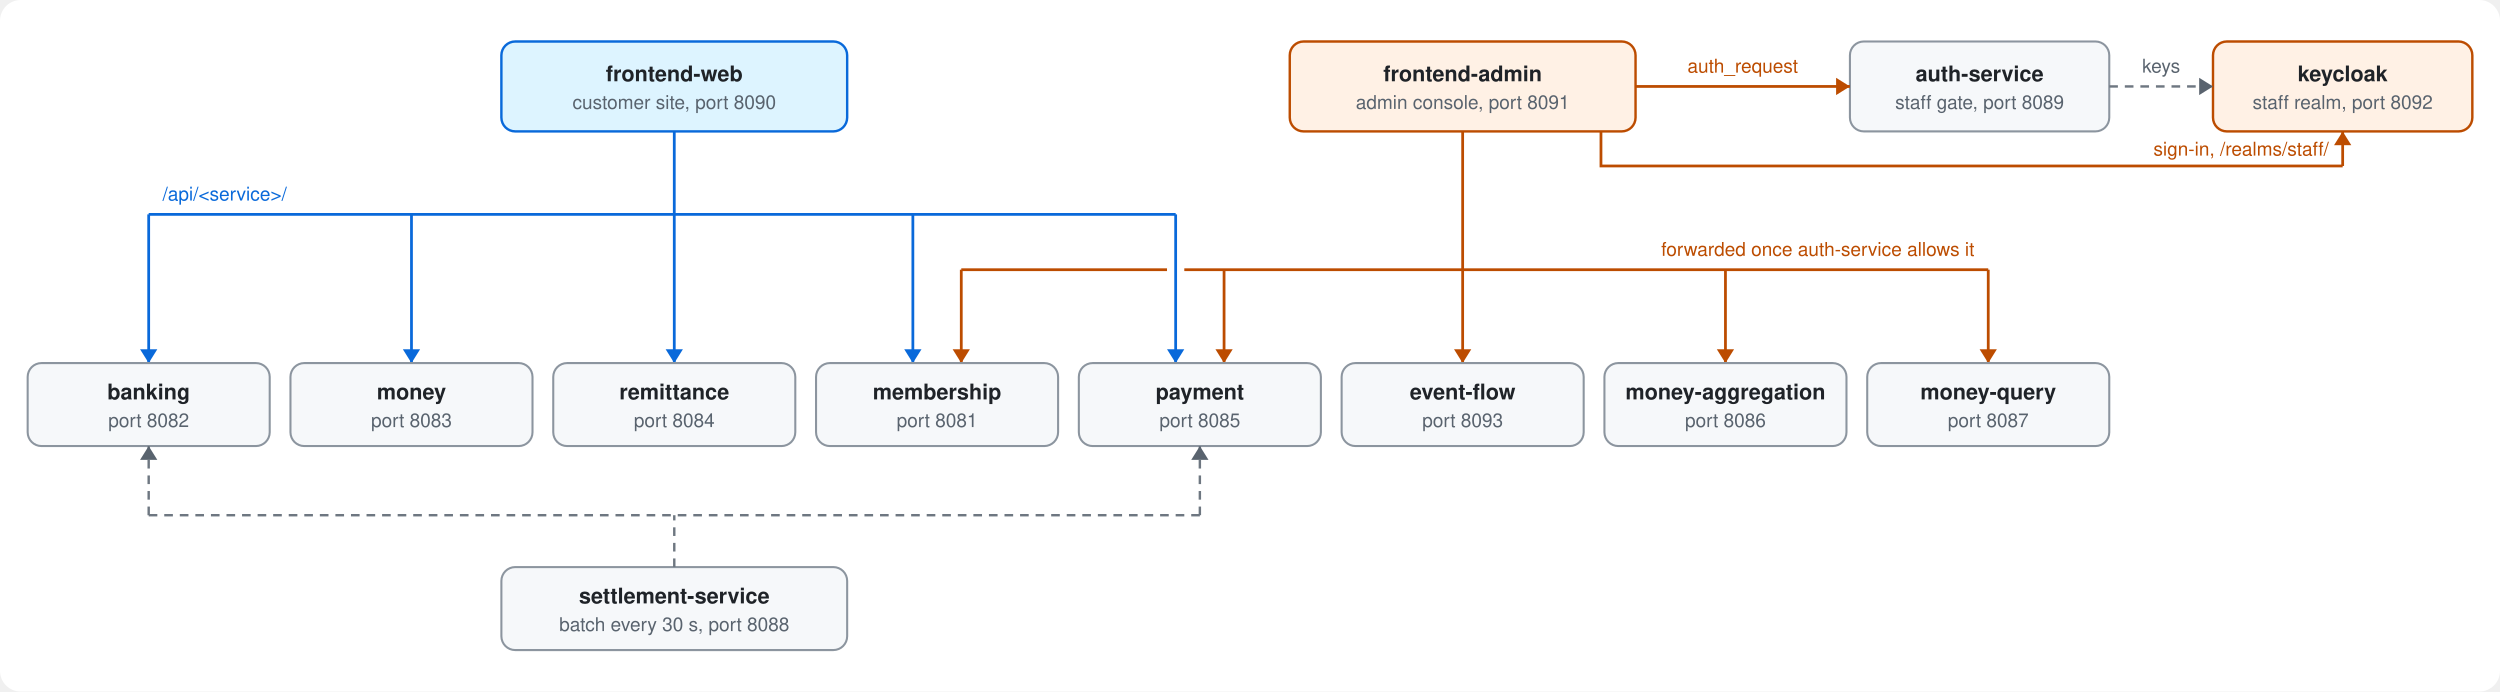
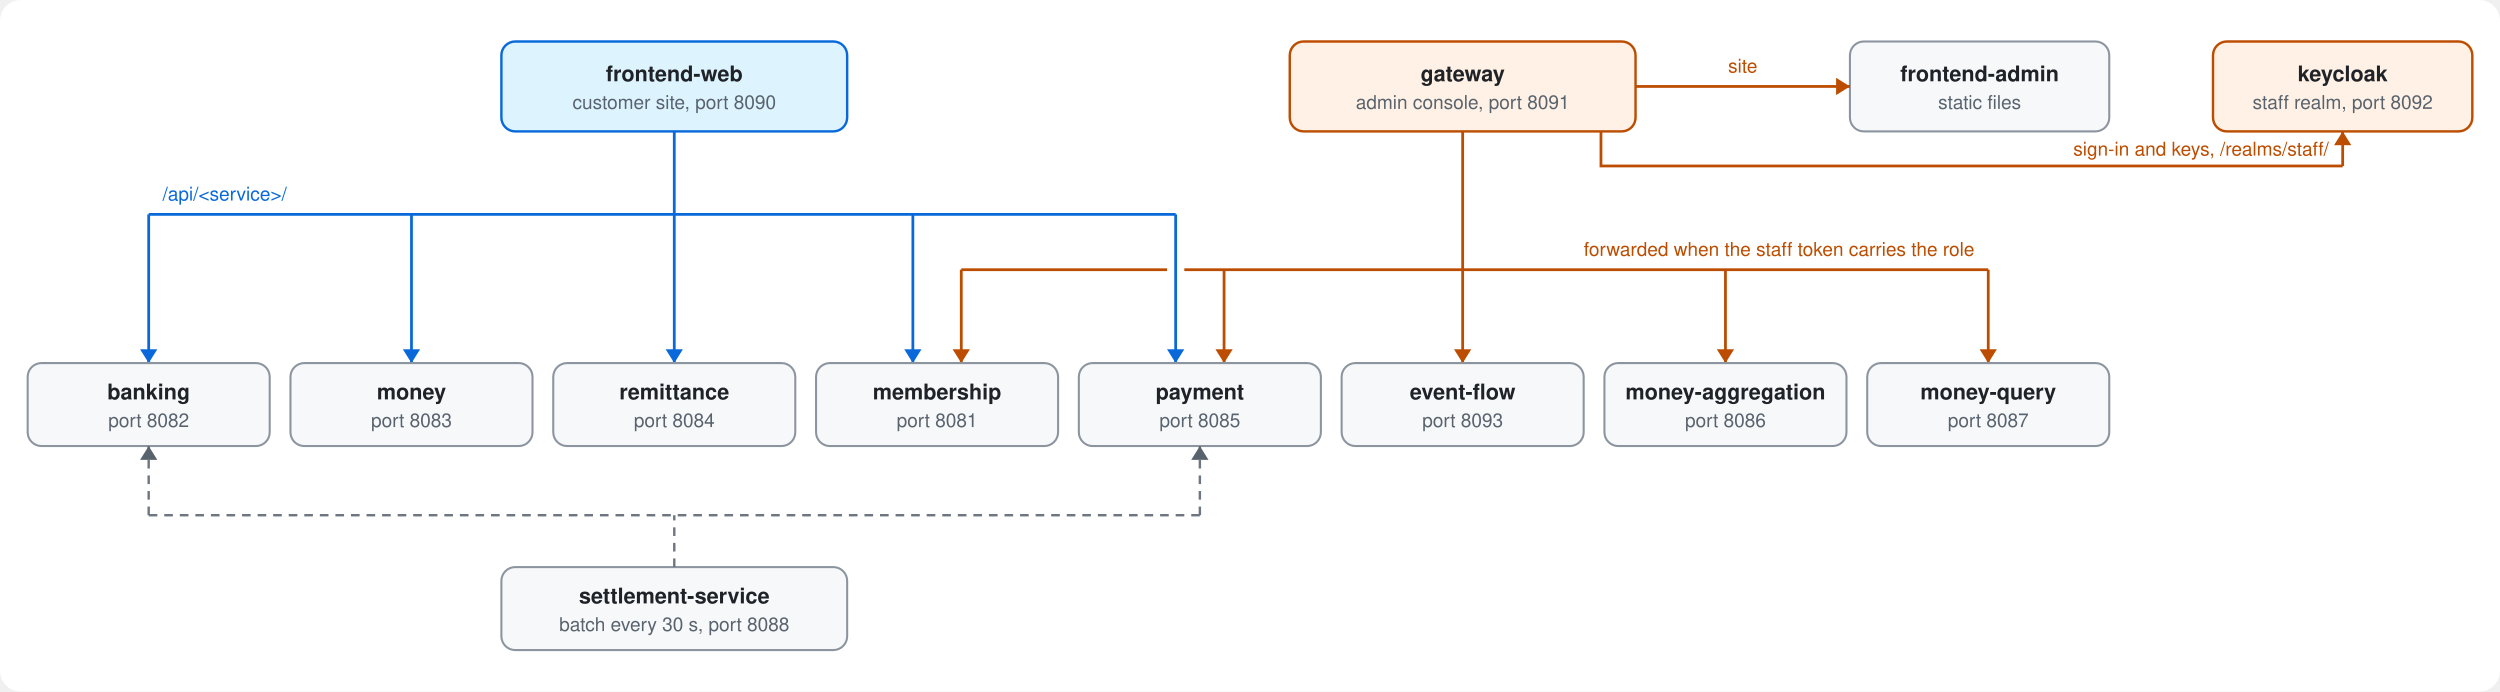
<svg xmlns="http://www.w3.org/2000/svg" viewBox="0 0 1446 400" width="1446" height="400" role="img" aria-labelledby="title desc" font-family="-apple-system,BlinkMacSystemFont,Segoe UI,Helvetica,Arial,sans-serif">
  <style>
.bg{fill:#ffffff}
.box{fill:#f6f8fa;stroke:#8c959f;stroke-width:1.2}
.t{fill:#1f2328;font-size:12.5px;font-weight:600;text-anchor:middle}
.s{fill:#59636e;font-size:11px;text-anchor:middle}
.l{font-size:11px}
.grid{stroke:#d1d9e0;stroke-width:1}
.cell{fill:#ddf4ff}
.blue{stroke:#0969da;fill:none;stroke-width:1.6}.bluef{fill:#0969da}.bluebox{fill:#ddf4ff;stroke:#0969da;stroke-width:1.4}
.orange{stroke:#bc4c00;fill:none;stroke-width:1.6}.orangef{fill:#bc4c00}.orangebox{fill:#fff1e5;stroke:#bc4c00;stroke-width:1.4}
.purple{stroke:#8250df;fill:none;stroke-width:1.6}.purplef{fill:#8250df}.purplebox{fill:#fbefff;stroke:#8250df;stroke-width:1.4}
.green{stroke:#1a7f37;fill:none;stroke-width:1.6}.greenf{fill:#1a7f37}.greenbox{fill:#dafbe1;stroke:#1a7f37;stroke-width:1.4}
.gray{stroke:#6e7781;fill:none;stroke-width:1.4}.grayf{fill:#59636e}
.dashed{stroke-dasharray:5 4}
@media (prefers-color-scheme: dark){
.bg{fill:#0d1117}
.box{fill:#161b22;stroke:#6e7681}.t{fill:#e6edf3}.s{fill:#9198a1}
.grid{stroke:#3d444d}.cell{fill:#0c2d6b}
.blue{stroke:#58a6ff}.bluef{fill:#58a6ff}.bluebox{fill:#0c2d6b;stroke:#58a6ff}
.orange{stroke:#f0883e}.orangef{fill:#f0883e}.orangebox{fill:#5a1e02;stroke:#f0883e}
.purple{stroke:#bc8cff}.purplef{fill:#bc8cff}.purplebox{fill:#2e1461;stroke:#bc8cff}
.green{stroke:#3fb950}.greenf{fill:#3fb950}.greenbox{fill:#04260f;stroke:#3fb950}
.gray{stroke:#8b949e}.grayf{fill:#9198a1}}
</style>
  <rect class="bg" x="0" y="0" width="1446" height="400" rx="12" />
  <rect class="bluebox" x="290" y="24" width="200" height="52" rx="8" />
  <text class="t" x="390" y="47">frontend-web</text>
  <text class="s" x="390" y="63">customer site, port 8090</text>
  <rect class="orangebox" x="746" y="24" width="200" height="52" rx="8" />
-   <text class="t" x="846" y="47">frontend-admin</text>
+   <text class="t" x="846" y="47">gateway</text>
  <text class="s" x="846" y="63">admin console, port 8091</text>
  <rect class="box" x="1070" y="24" width="150" height="52" rx="8" />
-   <text class="t" x="1145" y="47">auth-service</text>
-   <text class="s" x="1145" y="63">staff gate, port 8089</text>
+   <text class="t" x="1145" y="47">frontend-admin</text>
+   <text class="s" x="1145" y="63">static files</text>
  <rect class="orangebox" x="1280" y="24" width="150" height="52" rx="8" />
  <text class="t" x="1355" y="47">keycloak</text>
  <text class="s" x="1355" y="63">staff realm, port 8092</text>
  <path class="orange" d="M946 50 H1070" />
  <path class="orangef" d="M1062 45 L1062 55 L1070 50 Z" />
-   <text class="l orangef" text-anchor="middle" x="1008" y="42">auth_request</text>
-   <path class="gray dashed" d="M1220 50 H1280" />
-   <path class="grayf" d="M1272 45 L1272 55 L1280 50 Z" />
-   <text class="l s" text-anchor="middle" x="1250" y="42">keys</text>
+   <text class="l orangef" text-anchor="middle" x="1008" y="42">site</text>
  <path class="orange" d="M926 76 V96 H1355" />
  <path class="orange" d="M1355 96 V76" />
  <path class="orangef" d="M1350 84 L1360 84 L1355 76 Z" />
-   <text class="l orangef" text-anchor="end" x="1347" y="90">sign-in, /realms/staff/</text>
+   <text class="l orangef" text-anchor="end" x="1347" y="90">sign-in and keys, /realms/staff/</text>
  <path class="blue" d="M390 76 V124" />
  <path class="blue" d="M86 124 H680" />
  <path class="blue" d="M86 124 V210" />
  <path class="bluef" d="M91 202 L81 202 L86 210 Z" />
  <path class="blue" d="M238 124 V210" />
  <path class="bluef" d="M243 202 L233 202 L238 210 Z" />
  <path class="blue" d="M390 124 V210" />
  <path class="bluef" d="M395 202 L385 202 L390 210 Z" />
  <path class="blue" d="M528 124 V210" />
  <path class="bluef" d="M533 202 L523 202 L528 210 Z" />
  <path class="blue" d="M680 124 V210" />
  <path class="bluef" d="M685 202 L675 202 L680 210 Z" />
  <path class="orange" d="M846 76 V156" />
  <path class="orange" d="M556 156 H675" />
  <path class="orange" d="M685 156 H1150" />
  <path class="orange" d="M556 156 V210" />
  <path class="orangef" d="M561 202 L551 202 L556 210 Z" />
  <path class="orange" d="M708 156 V210" />
  <path class="orangef" d="M713 202 L703 202 L708 210 Z" />
  <path class="orange" d="M846 156 V210" />
  <path class="orangef" d="M851 202 L841 202 L846 210 Z" />
  <path class="orange" d="M998 156 V210" />
  <path class="orangef" d="M1003 202 L993 202 L998 210 Z" />
  <path class="orange" d="M1150 156 V210" />
  <path class="orangef" d="M1155 202 L1145 202 L1150 210 Z" />
  <text class="l bluef" text-anchor="start" x="94" y="116">/api/&lt;service&gt;/</text>
-   <text class="l orangef" text-anchor="end" x="1142" y="148">forwarded once auth-service allows it</text>
+   <text class="l orangef" text-anchor="end" x="1142" y="148">forwarded when the staff token carries the role</text>
  <rect class="box" x="16" y="210" width="140" height="48" rx="8" />
  <text class="t" x="86" y="231">banking</text>
  <text class="s" x="86" y="247">port 8082</text>
  <rect class="box" x="168" y="210" width="140" height="48" rx="8" />
  <text class="t" x="238" y="231">money</text>
  <text class="s" x="238" y="247">port 8083</text>
  <rect class="box" x="320" y="210" width="140" height="48" rx="8" />
  <text class="t" x="390" y="231">remittance</text>
  <text class="s" x="390" y="247">port 8084</text>
  <rect class="box" x="472" y="210" width="140" height="48" rx="8" />
  <text class="t" x="542" y="231">membership</text>
  <text class="s" x="542" y="247">port 8081</text>
  <rect class="box" x="624" y="210" width="140" height="48" rx="8" />
  <text class="t" x="694" y="231">payment</text>
  <text class="s" x="694" y="247">port 8085</text>
  <rect class="box" x="776" y="210" width="140" height="48" rx="8" />
  <text class="t" x="846" y="231">event-flow</text>
  <text class="s" x="846" y="247">port 8093</text>
  <rect class="box" x="928" y="210" width="140" height="48" rx="8" />
  <text class="t" x="998" y="231">money-aggregation</text>
  <text class="s" x="998" y="247">port 8086</text>
  <rect class="box" x="1080" y="210" width="140" height="48" rx="8" />
  <text class="t" x="1150" y="231">money-query</text>
  <text class="s" x="1150" y="247">port 8087</text>
  <rect class="box" x="290" y="328" width="200" height="48" rx="8" />
  <text class="t" x="390" y="349">settlement-service</text>
  <text class="s" x="390" y="365">batch every 30 s, port 8088</text>
  <path class="gray dashed" d="M390 328 V298" />
  <path class="gray dashed" d="M86 298 H694" />
  <path class="gray dashed" d="M86 298 V258" />
  <path class="grayf" d="M81 266 L91 266 L86 258 Z" />
  <path class="gray dashed" d="M694 298 V258" />
  <path class="grayf" d="M689 266 L699 266 L694 258 Z" />
</svg>
